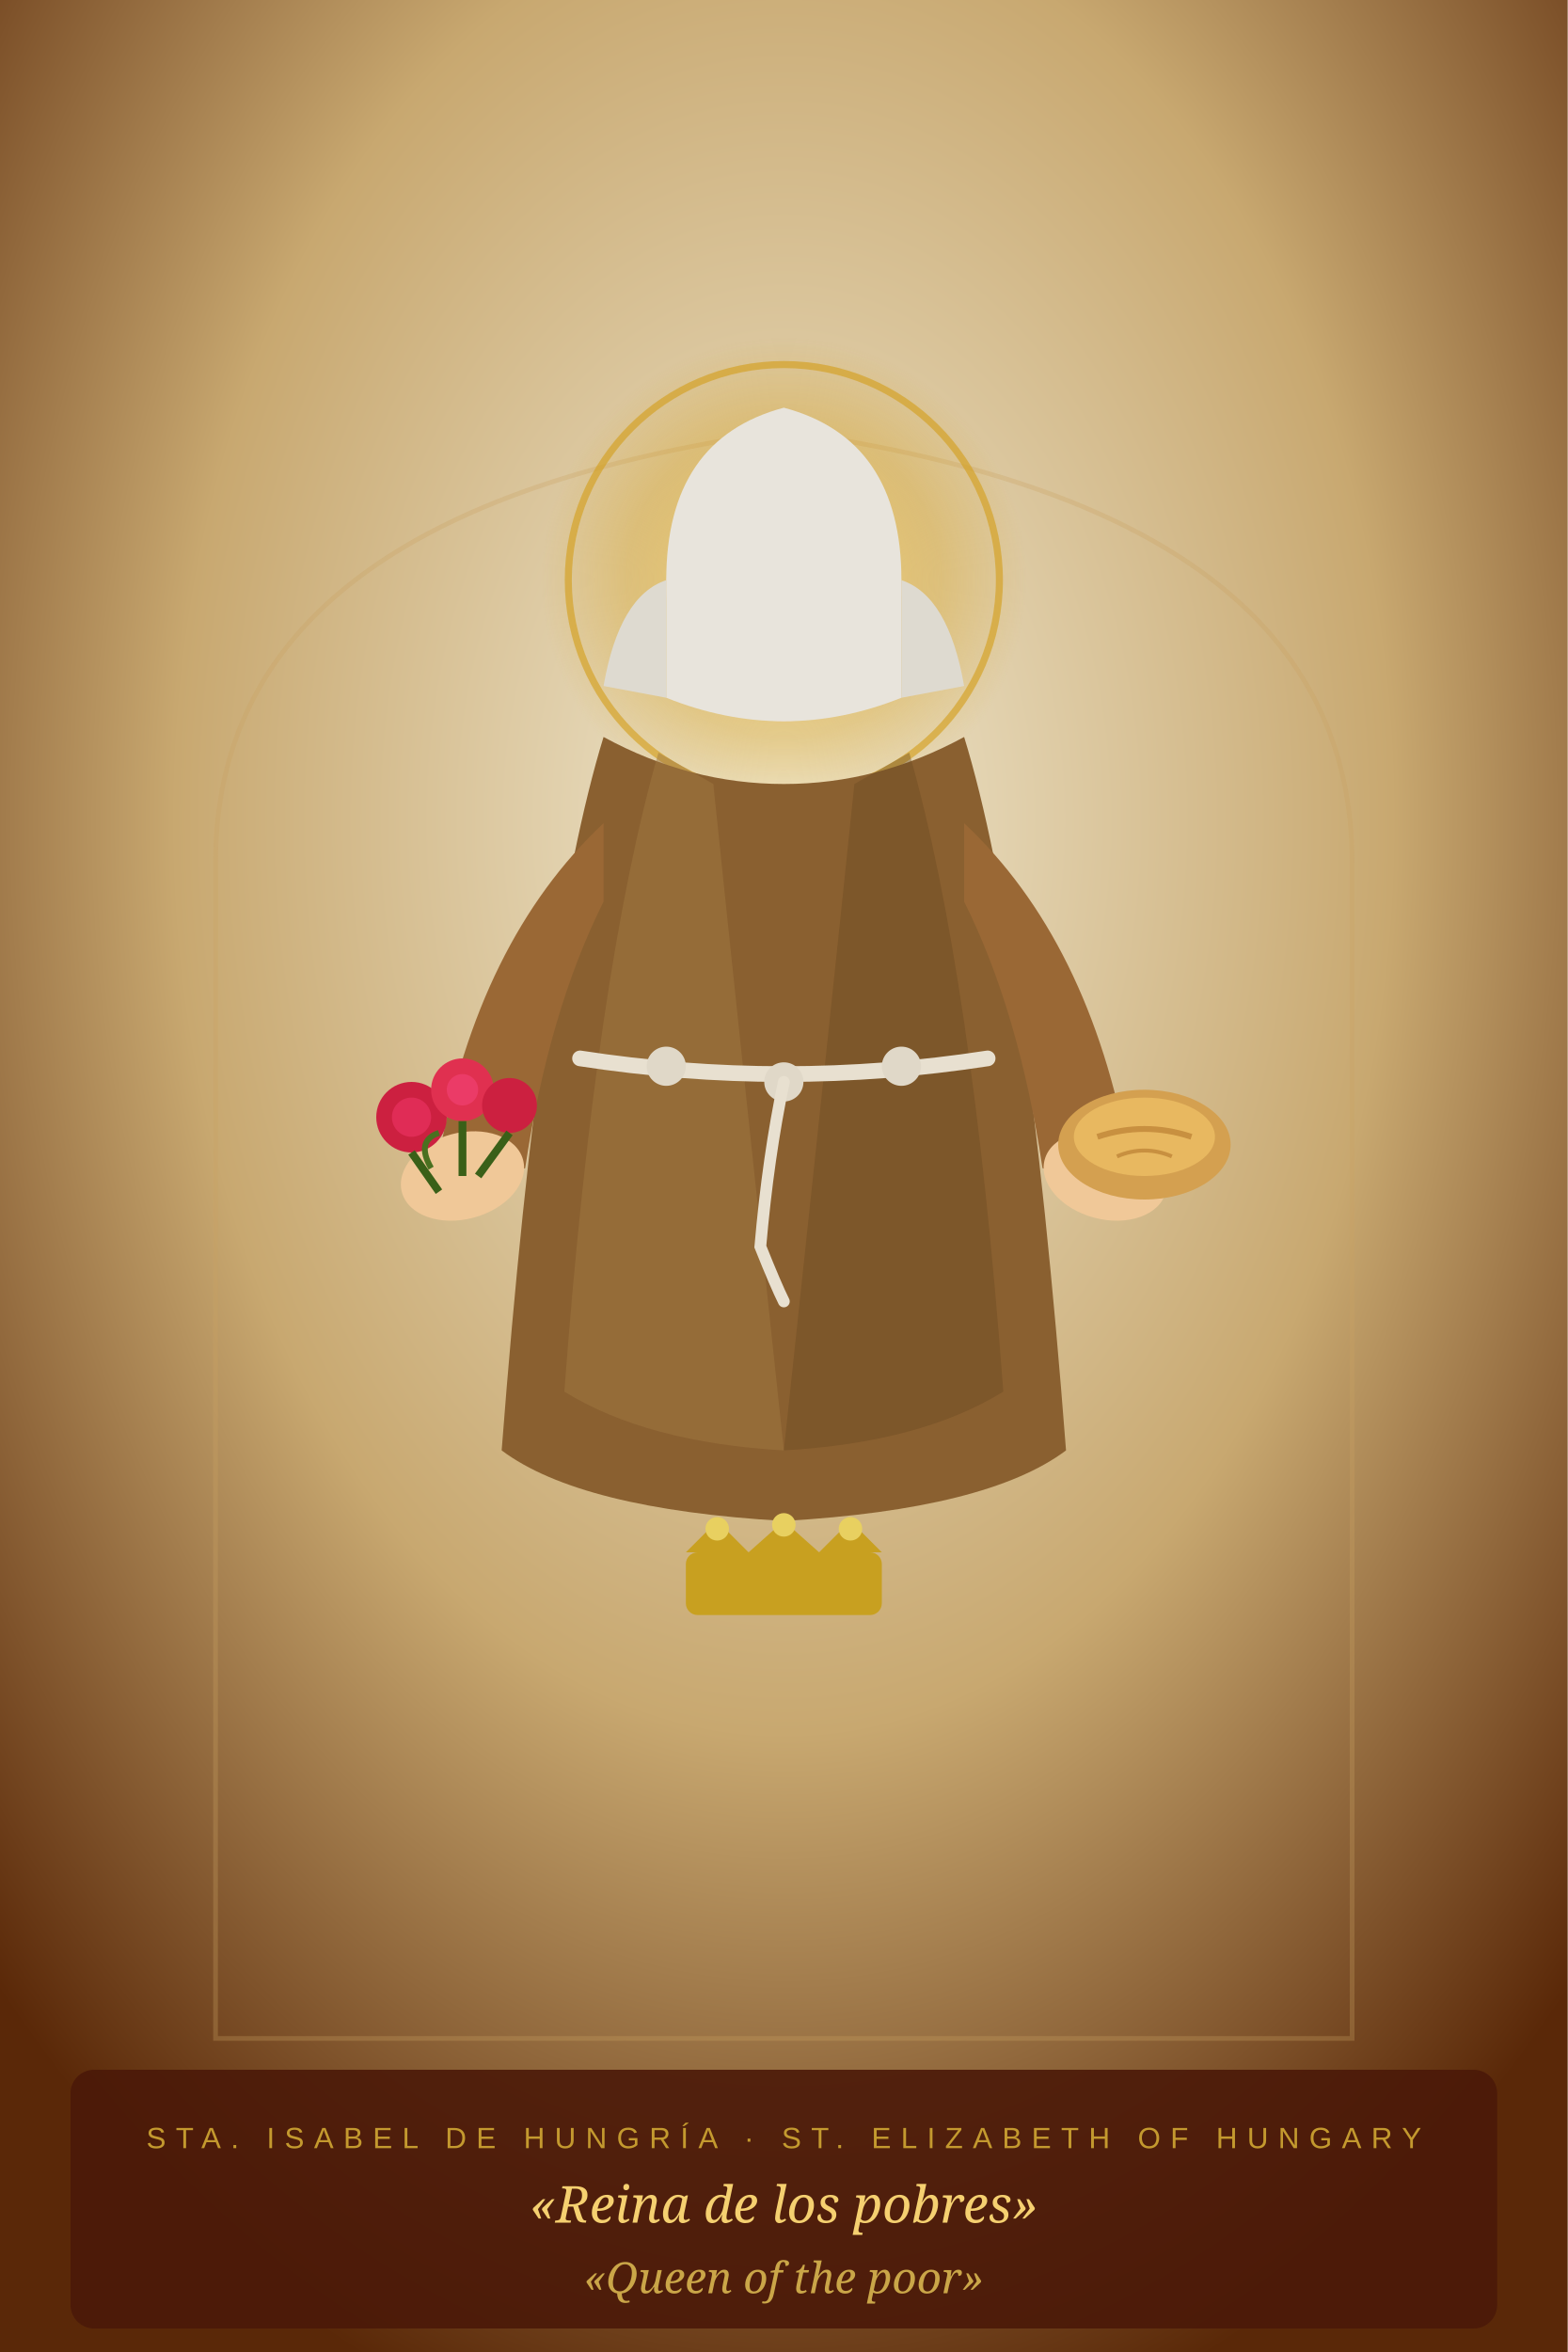
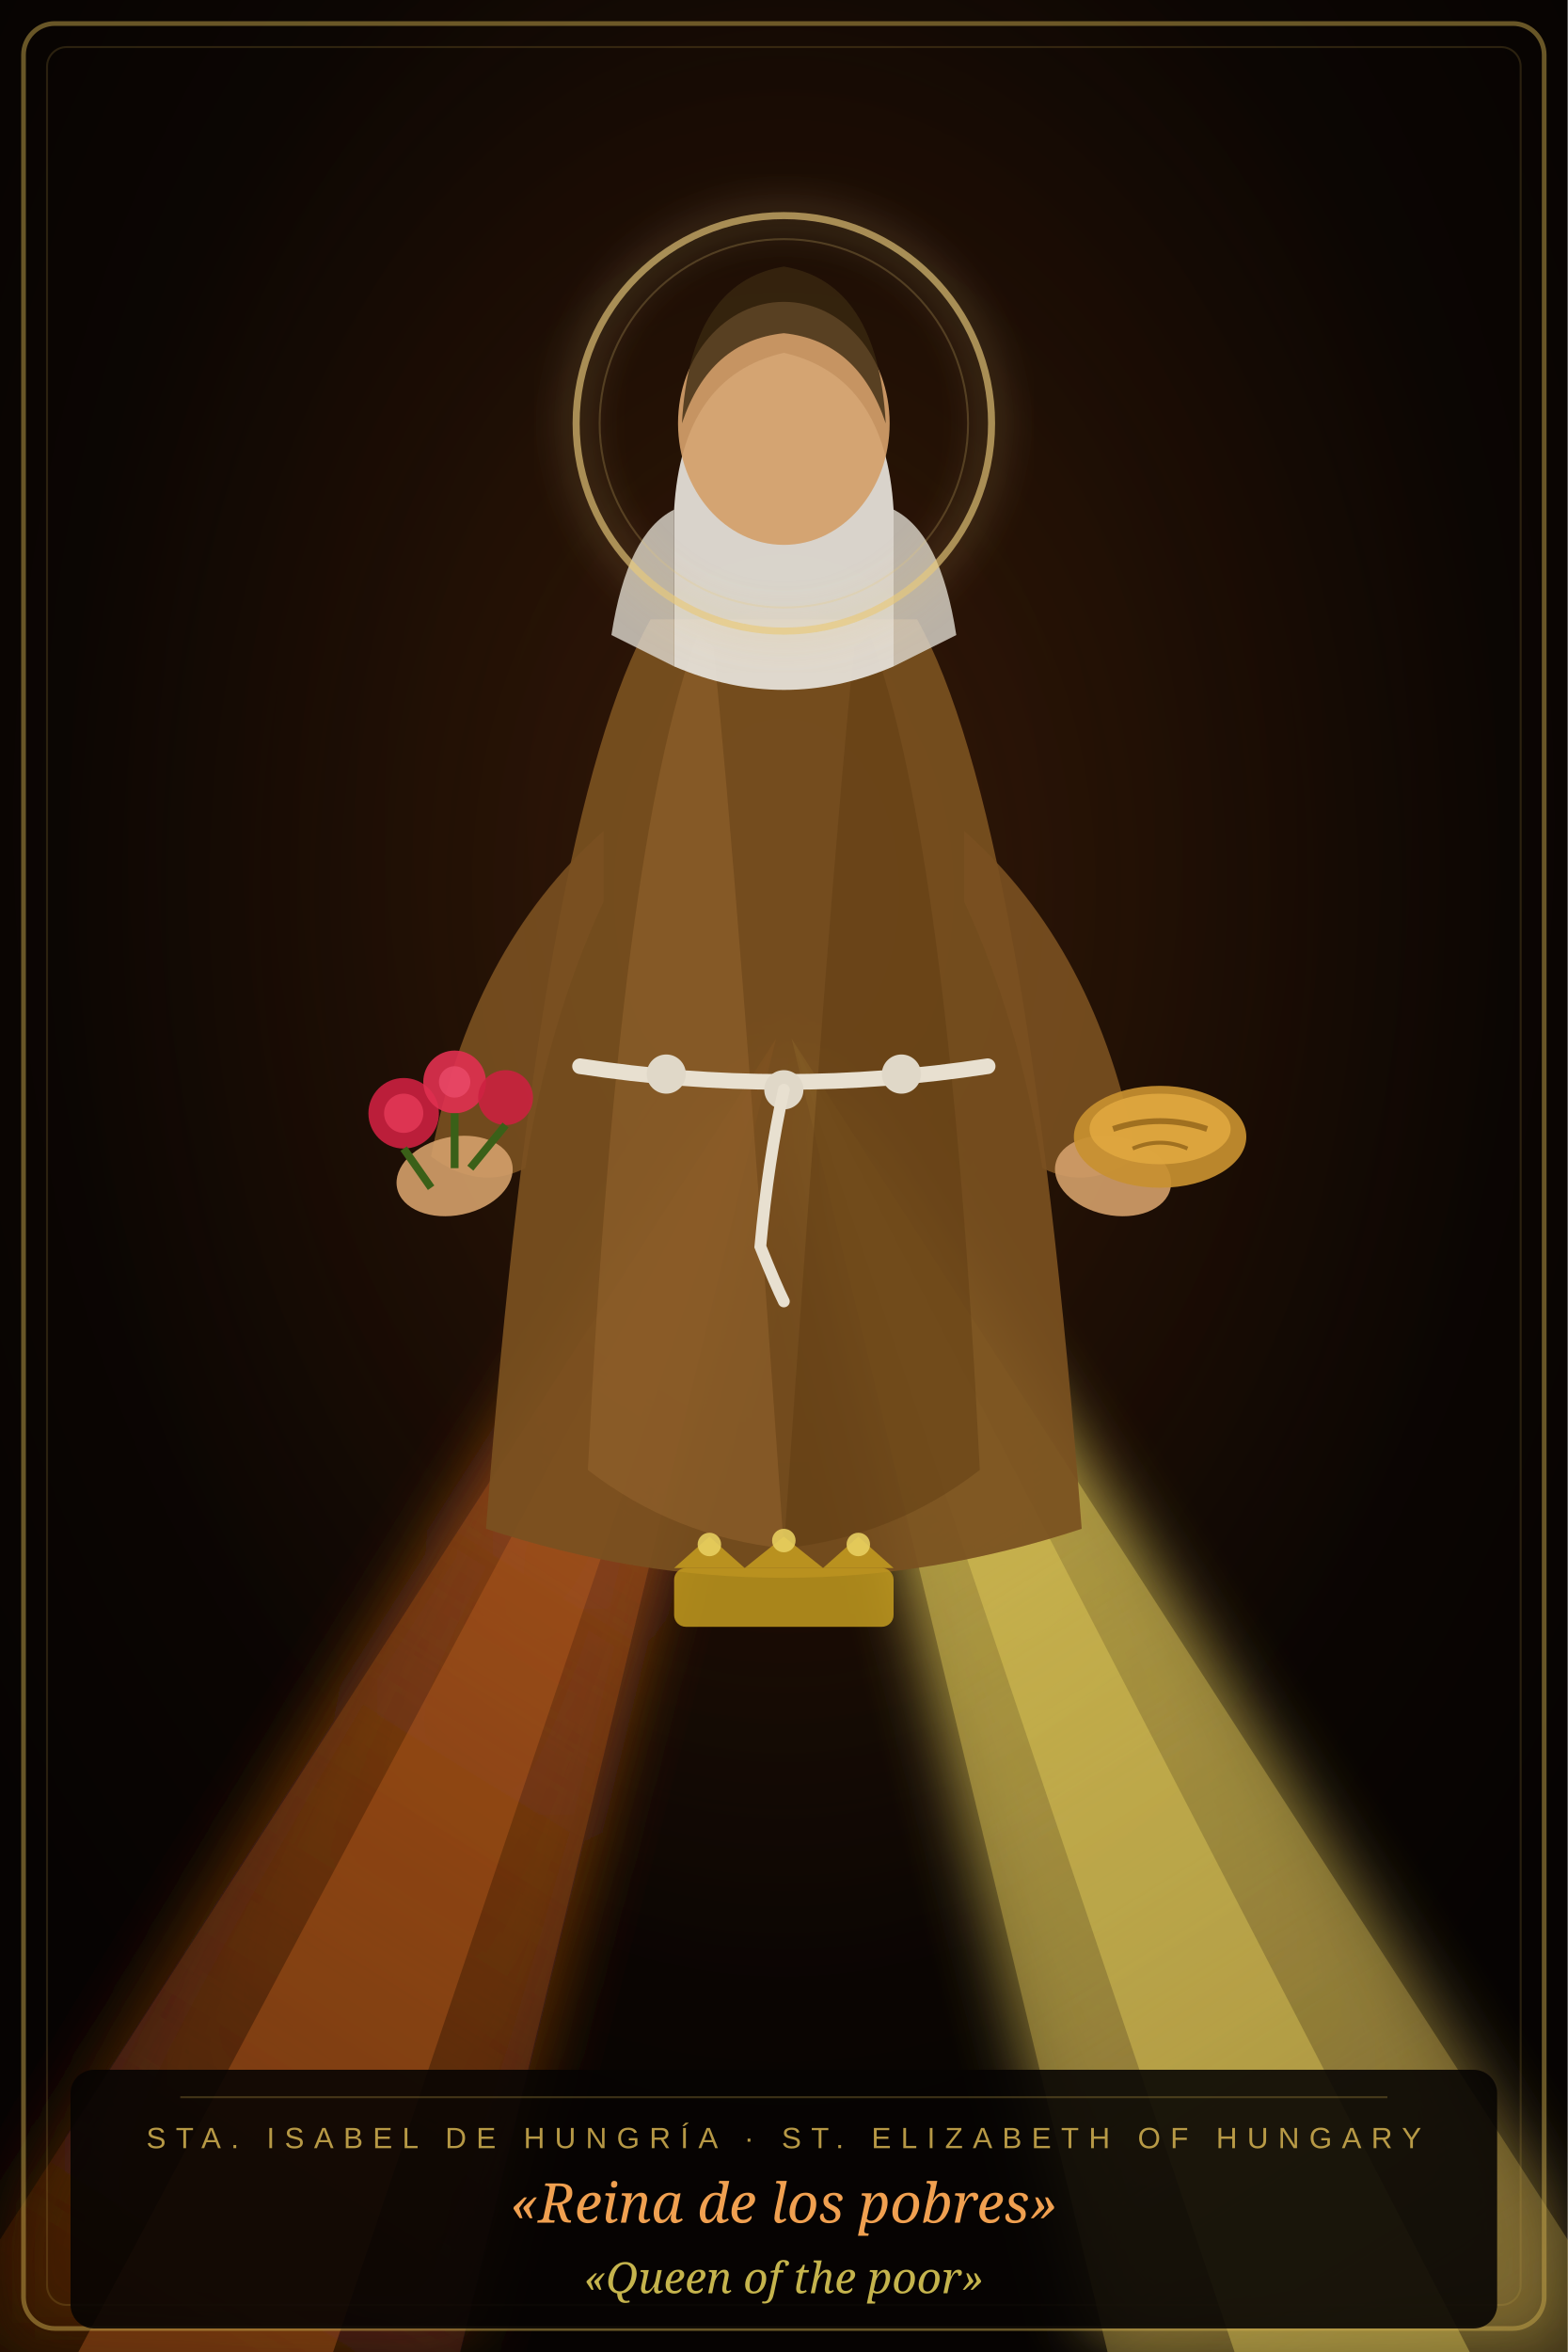
<svg xmlns="http://www.w3.org/2000/svg" viewBox="0 0 400 600">
  <defs>
-     <radialGradient id="bgGrad" cx="50%" cy="35%" r="70%">
-       <stop offset="0%" stop-color="#f0e8d0" />
-       <stop offset="55%" stop-color="#c8a870" />
-       <stop offset="100%" stop-color="#5a2808" />
+     <radialGradient id="sti-bg" cx="50%" cy="35%" r="65%">
+       <stop offset="0%" stop-color="#180c04" />
+       <stop offset="100%" stop-color="#060302" />
    </radialGradient>
-     <radialGradient id="haloGrad" cx="50%" cy="50%" r="50%">
-       <stop offset="0%" stop-color="#ffe8a0" stop-opacity="0.95" />
-       <stop offset="65%" stop-color="#d4a020" stop-opacity="0.35" />
-       <stop offset="100%" stop-color="#d4a020" stop-opacity="0" />
+     <radialGradient id="sti-atm" cx="50%" cy="38%" r="46%">
+       <stop offset="0%" stop-color="#8a4010" stop-opacity="0.26" />
+       <stop offset="100%" stop-color="#8a4010" stop-opacity="0" />
    </radialGradient>
+     <linearGradient id="sti-r1" x1="50%" y1="0%" x2="10%" y2="100%">
+       <stop offset="0%" stop-color="#c06020" stop-opacity="1" />
+       <stop offset="100%" stop-color="#602808" stop-opacity="0.4" />
+     </linearGradient>
+     <linearGradient id="sti-r2" x1="50%" y1="0%" x2="90%" y2="100%">
+       <stop offset="0%" stop-color="#f5e060" stop-opacity="1" />
+       <stop offset="100%" stop-color="#c9a84c" stop-opacity="0.4" />
+     </linearGradient>
+     <filter id="sti-gl">
+       <feGaussianBlur stdDeviation="9" result="b" />
+       <feMerge>
+         <feMergeNode in="b" />
+         <feMergeNode in="b" />
+         <feMergeNode in="SourceGraphic" />
+       </feMerge>
+     </filter>
+     <filter id="sti-g2">
+       <feGaussianBlur stdDeviation="5" result="b" />
+       <feMerge>
+         <feMergeNode in="b" />
+         <feMergeNode in="SourceGraphic" />
+       </feMerge>
+     </filter>
  </defs>
-   <rect width="400" height="600" fill="url(#bgGrad)" />
-   <path d="M 55 520 L 55 220 Q 55 130 200 110 Q 345 130 345 220 L 345 520 Z" fill="none" stroke="#c8a060" stroke-width="1.2" opacity="0.3" />
-   <ellipse cx="200" cy="148" rx="62" ry="62" fill="url(#haloGrad)" />
-   <circle cx="200" cy="148" r="55" fill="none" stroke="#d4a020" stroke-width="1.8" opacity="0.65" />
-   <ellipse cx="200" cy="150" rx="30" ry="34" fill="#f2d0a8" />
-   <path d="M 170 148 Q 170 112 200 104 Q 230 112 230 148 L 230 178 Q 215 184 200 184 Q 185 184 170 178 Z" fill="#e8e4dc" />
-   <path d="M 170 148 Q 158 152 154 175 Q 170 178 170 178 Z" fill="#dedad0" />
-   <path d="M 230 148 Q 242 152 246 175 Q 230 178 230 178 Z" fill="#dedad0" />
-   <path d="M 154 188 Q 138 240 128 370 Q 148 385 200 388 Q 252 385 272 370 Q 262 240 246 188 Q 224 200 200 200 Q 176 200 154 188 Z" fill="#8a6030" />
-   <path d="M 168 192 Q 152 248 144 355 Q 165 368 200 370 Q 188 258 182 200 Z" fill="#a07840" opacity="0.5" />
-   <path d="M 232 192 Q 248 248 256 355 Q 235 368 200 370 Q 212 258 218 200 Z" fill="#6a4820" opacity="0.4" />
-   <path d="M 148 270 Q 200 278 252 270" fill="none" stroke="#e8e0d0" stroke-width="4" stroke-linecap="round" />
-   <circle cx="170" cy="272" r="5" fill="#e0d8c8" />
-   <circle cx="200" cy="276" r="5" fill="#e0d8c8" />
-   <circle cx="230" cy="272" r="5" fill="#e0d8c8" />
-   <path d="M 200 276 Q 196 295 194 318 Q 198 328 200 332" fill="none" stroke="#e8e0d0" stroke-width="3" stroke-linecap="round" />
-   <path d="M 154 210 Q 122 240 112 295 Q 122 302 134 298 Q 140 258 154 230 Z" fill="#9a6835" />
-   <ellipse cx="118" cy="300" rx="16" ry="11" fill="#f0c898" transform="rotate(-15,118,300)" />
-   <circle cx="105" cy="285" r="9" fill="#cc2040" />
-   <circle cx="118" cy="278" r="8" fill="#e03050" />
-   <circle cx="130" cy="282" r="7" fill="#cc2040" />
-   <circle cx="105" cy="285" r="5" fill="#e83060" opacity="0.7" />
-   <circle cx="118" cy="278" r="4" fill="#f04070" opacity="0.7" />
-   <line x1="105" y1="294" x2="112" y2="304" stroke="#3a6018" stroke-width="2" />
-   <line x1="118" y1="286" x2="118" y2="300" stroke="#3a6018" stroke-width="2" />
-   <line x1="130" y1="289" x2="122" y2="300" stroke="#3a6018" stroke-width="2" />
-   <path d="M 110 298 Q 106 291 112 289" fill="none" stroke="#4a7020" stroke-width="1.5" />
-   <path d="M 246 210 Q 278 240 288 295 Q 278 302 266 298 Q 260 258 246 230 Z" fill="#9a6835" />
-   <ellipse cx="282" cy="300" rx="16" ry="11" fill="#f0c898" transform="rotate(15,282,300)" />
-   <ellipse cx="292" cy="292" rx="22" ry="14" fill="#d4a050" />
-   <ellipse cx="292" cy="290" rx="18" ry="10" fill="#e8b860" />
-   <path d="M 280 290 Q 292 286 304 290" fill="none" stroke="#c89040" stroke-width="1.5" />
-   <path d="M 285 295 Q 292 292 299 295" fill="none" stroke="#c89040" stroke-width="1" />
-   <g transform="translate(175, 388)">
-     <rect x="0" y="8" width="50" height="16" rx="3" fill="#c8a020" />
-     <polygon points="0,8 8,0 16,8" fill="#c8a020" />
-     <polygon points="16,8 25,0 34,8" fill="#c8a020" />
-     <polygon points="34,8 42,0 50,8" fill="#c8a020" />
-     <circle cx="8" cy="2" r="3" fill="#e8d060" />
-     <circle cx="25" cy="1" r="3" fill="#e8d060" />
-     <circle cx="42" cy="2" r="3" fill="#e8d060" />
+   <rect width="400" height="600" fill="url(#sti-bg)" />
+   <rect width="400" height="600" fill="url(#sti-atm)" />
+   <polygon points="198,265 -25,610 115,610" fill="url(#sti-r1)" filter="url(#sti-gl)" opacity="0.72" />
+   <polygon points="198,265 20,600  85,600" fill="#c06020" opacity="0.38" />
+   <polygon points="202,265 425,610 285,610" fill="url(#sti-r2)" filter="url(#sti-gl)" opacity="0.70" />
+   <polygon points="202,265 375,600 315,600" fill="#f5e060" opacity="0.34" />
+   <path d="M166,158 Q138,208 124,390 Q200,415 276,390 Q262,208 234,158 Z" fill="#7a5020" opacity="0.92" />
+   <path d="M178,162 Q158,215 150,375 Q172,392 200,395 Q188,222 182,165 Z" fill="#9a6830" opacity="0.45" />
+   <path d="M222,162 Q242,215 250,375 Q228,392 200,395 Q212,222 218,165 Z" fill="#5a3810" opacity="0.40" />
+   <path d="M148,272 Q200,280 252,272" fill="none" stroke="#e8e0d0" stroke-width="4" stroke-linecap="round" />
+   <circle cx="170" cy="274" r="5" fill="#e0d8c8" />
+   <circle cx="200" cy="278" r="5" fill="#e0d8c8" />
+   <circle cx="230" cy="274" r="5" fill="#e0d8c8" />
+   <path d="M200,278 Q196,296 194,318 Q198,328 200,332" fill="none" stroke="#e8e0d0" stroke-width="3" stroke-linecap="round" />
+   <path d="M172,130 Q174,96 200,90 Q226,96 228,130 L228,170 Q214,176 200,176 Q186,176 172,170 Z" fill="#e8e4dc" opacity="0.92" />
+   <path d="M172,130 Q160,136 156,162 Q172,170 172,170 Z" fill="#dedad0" opacity="0.80" />
+   <path d="M228,130 Q240,136 244,162 Q228,170 228,170 Z" fill="#dedad0" opacity="0.80" />
+   <path d="M154,212 Q120,242 110,295 Q122,304 134,298 Q140,260 154,230 Z" fill="#7a5020" opacity="0.90" />
+   <ellipse cx="116" cy="300" rx="15" ry="10" fill="#d4a06a" opacity="0.90" transform="rotate(-12,116,300)" />
+   <circle cx="103" cy="284" r="9" fill="#cc2040" opacity="0.90" />
+   <circle cx="116" cy="276" r="8" fill="#e03050" opacity="0.90" />
+   <circle cx="129" cy="280" r="7" fill="#cc2040" opacity="0.88" />
+   <circle cx="103" cy="284" r="5" fill="#f04060" opacity="0.65" />
+   <circle cx="116" cy="276" r="4" fill="#f05070" opacity="0.65" />
+   <line x1="103" y1="293" x2="110" y2="303" stroke="#3a6018" stroke-width="2" />
+   <line x1="116" y1="284" x2="116" y2="298" stroke="#3a6018" stroke-width="2" />
+   <line x1="129" y1="287" x2="120" y2="298" stroke="#3a6018" stroke-width="2" />
+   <path d="M246,212 Q280,242 290,295 Q278,304 266,298 Q260,260 246,230 Z" fill="#7a5020" opacity="0.90" />
+   <ellipse cx="284" cy="300" rx="15" ry="10" fill="#d4a06a" opacity="0.90" transform="rotate(12,284,300)" />
+   <ellipse cx="296" cy="290" rx="22" ry="13" fill="#c89030" opacity="0.92" />
+   <ellipse cx="296" cy="288" rx="18" ry="9" fill="#e0a840" opacity="0.88" />
+   <path d="M284,288 Q296,284 308,288" fill="none" stroke="#a07020" stroke-width="1.5" />
+   <path d="M289,293 Q296,290 303,293" fill="none" stroke="#a07020" stroke-width="1" />
+   <g transform="translate(172,392)">
+     <rect x="0" y="8" width="56" height="15" rx="3" fill="#c8a020" opacity="0.82" />
+     <polygon points="0,8 9,0 18,8" fill="#c8a020" opacity="0.82" />
+     <polygon points="18,8 28,0 38,8" fill="#c8a020" opacity="0.82" />
+     <polygon points="38,8 47,0 56,8" fill="#c8a020" opacity="0.82" />
+     <circle cx="9" cy="2" r="3" fill="#e8d060" opacity="0.88" />
+     <circle cx="28" cy="1" r="3" fill="#e8d060" opacity="0.88" />
+     <circle cx="47" cy="2" r="3" fill="#e8d060" opacity="0.88" />
  </g>
-   <rect x="18" y="528" width="364" height="66" rx="6" fill="#4a1808" opacity="0.90" />
-   <text x="200" y="548" text-anchor="middle" font-family="Arial,sans-serif" font-size="7.5" fill="#c9a030" letter-spacing="2.5" opacity="0.95">STA. ISABEL DE HUNGRÍA  ·  ST. ELIZABETH OF HUNGARY</text>
-   <text x="200" y="567" text-anchor="middle" font-family="Georgia,serif" font-size="13" fill="#f5d070" font-style="italic">«Reina de los pobres»</text>
-   <text x="200" y="585" text-anchor="middle" font-family="Georgia,serif" font-size="11" fill="#e8c858" font-style="italic" opacity="0.8">«Queen of the poor»</text>
+   <ellipse cx="200" cy="108" rx="27" ry="31" fill="#d4a06a" opacity="0.92" />
+   <path d="M174,108 Q176,72 200,68 Q224,72 226,108 Q219,87 200,85 Q181,87 174,108 Z" fill="#3a2810" opacity="0.78" />
+   <circle cx="200" cy="108" r="53" fill="none" stroke="#e8c97a" stroke-width="1.8" stroke-opacity="0.65" filter="url(#sti-g2)" />
+   <circle cx="200" cy="108" r="47" fill="none" stroke="#e8c97a" stroke-width="0.5" stroke-opacity="0.22" />
+   <rect x="6" y="6" width="388" height="588" rx="8" fill="none" stroke="#c9a84c" stroke-width="1.2" stroke-opacity="0.5" />
+   <rect x="12" y="12" width="376" height="576" rx="5" fill="none" stroke="#c9a84c" stroke-width="0.5" stroke-opacity="0.18" />
+   <rect x="18" y="528" width="364" height="66" rx="6" fill="#060302" opacity="0.88" />
+   <line x1="46" y1="535" x2="354" y2="535" stroke="#c9a84c" stroke-width="0.5" stroke-opacity="0.28" />
+   <text x="200" y="548" text-anchor="middle" font-family="Arial,sans-serif" font-size="7.5" fill="#c9a84c" letter-spacing="2.5" opacity="0.9">STA. ISABEL DE HUNGRÍA  ·  ST. ELIZABETH OF HUNGARY</text>
+   <text x="200" y="567" text-anchor="middle" font-family="Georgia,serif" font-size="14" fill="#f0a050" font-style="italic">«Reina de los pobres»</text>
+   <text x="200" y="585" text-anchor="middle" font-family="Georgia,serif" font-size="11" fill="#f5e060" font-style="italic" opacity="0.8">«Queen of the poor»</text>
</svg>
